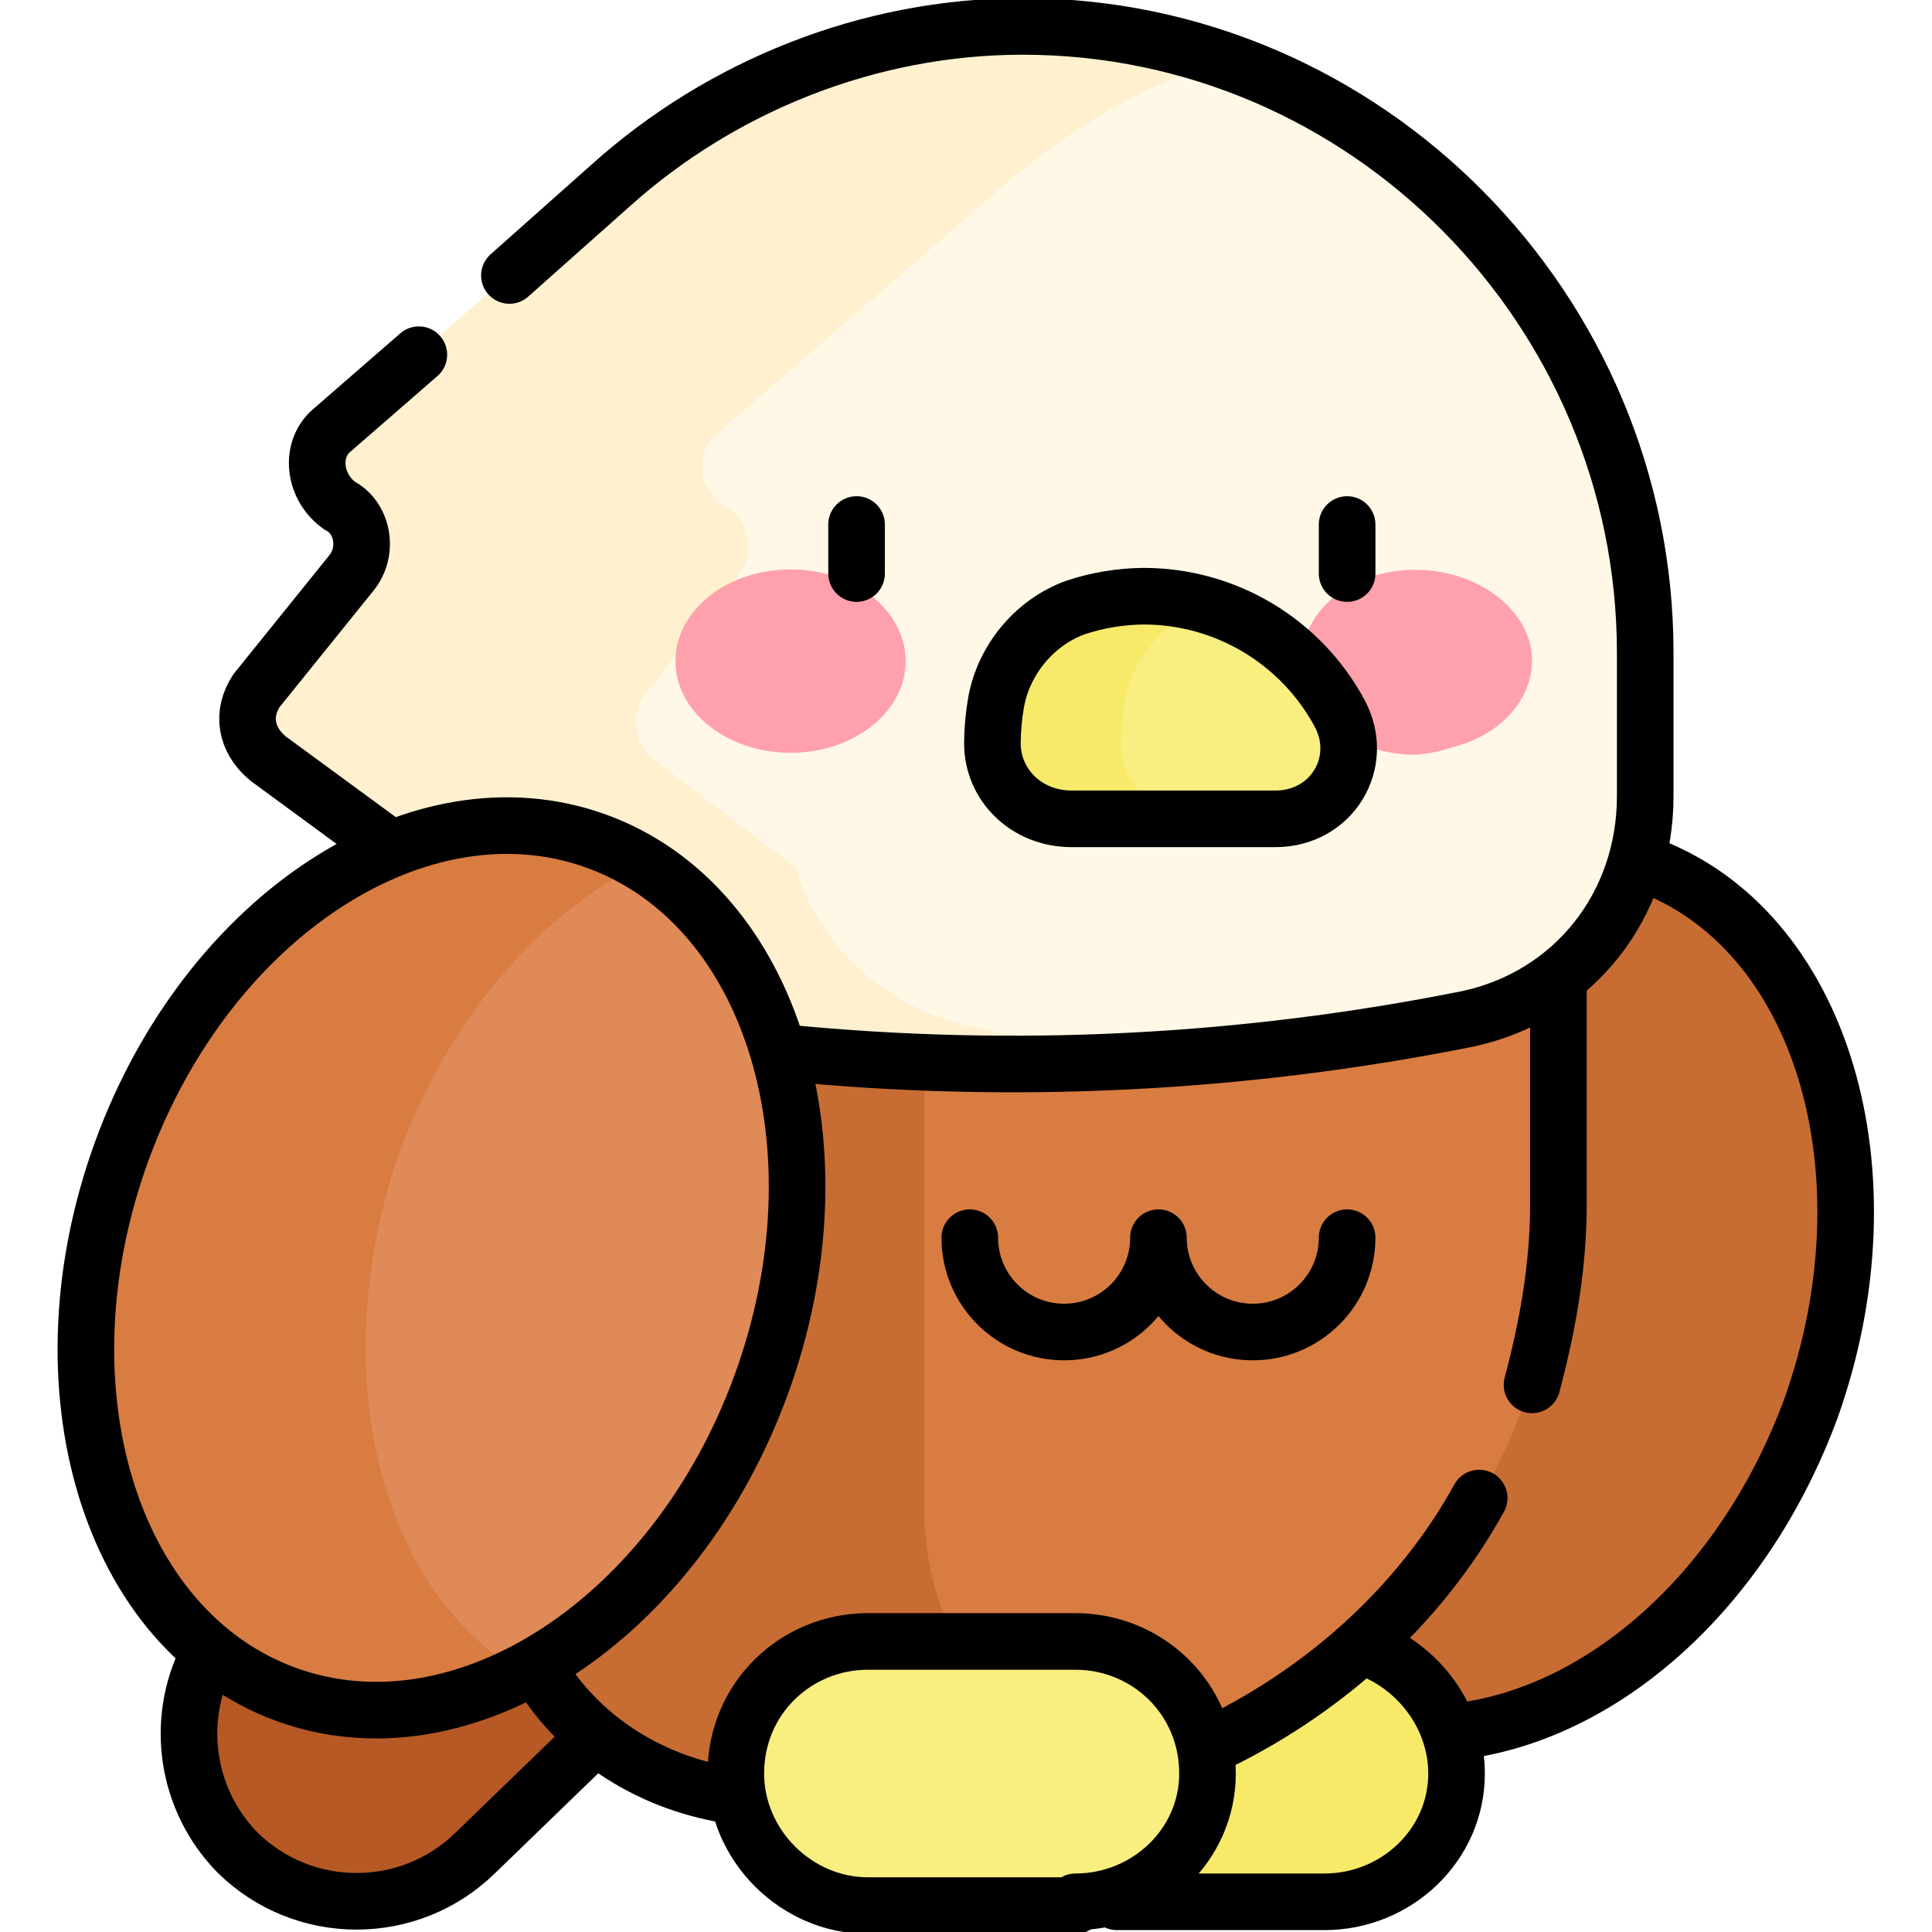
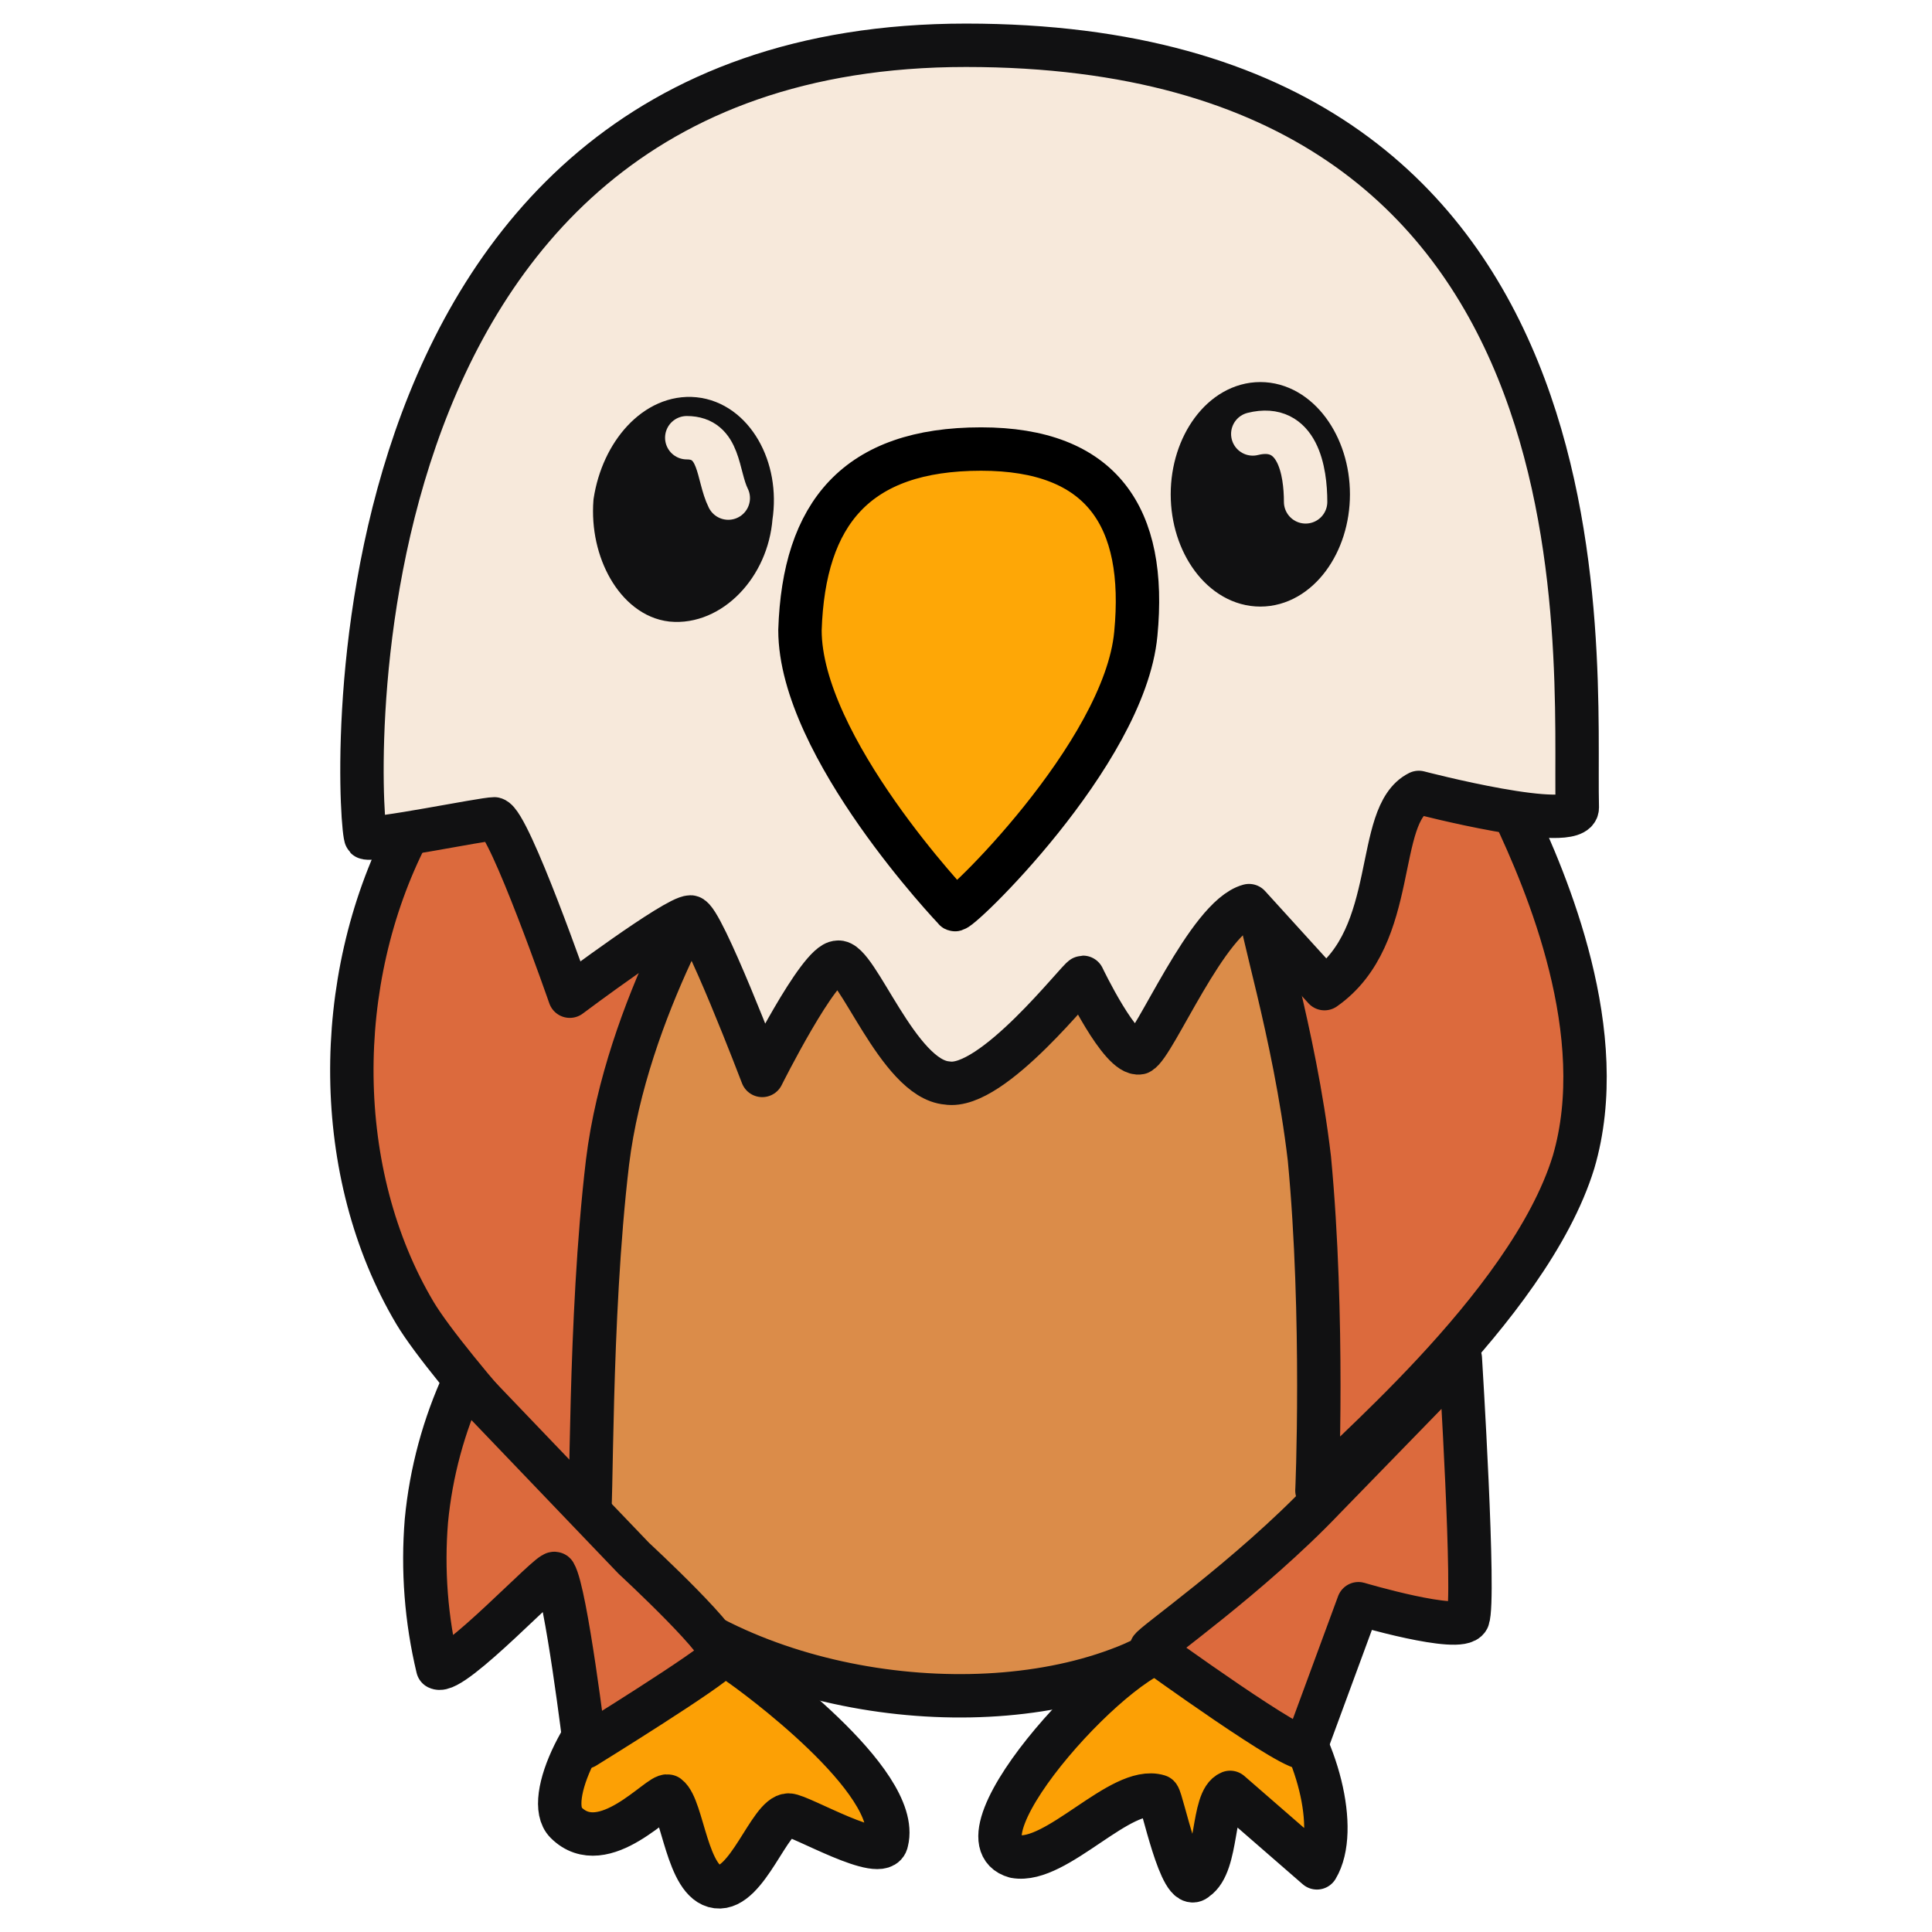
- <svg xmlns="http://www.w3.org/2000/svg" width="512" height="512">
-   <style>.B{stroke-linejoin:round}.C{stroke-width:15}.D{stroke-linecap:round}.E{stroke-miterlimit:10}</style>
-   <ellipse cx="395" cy="342.5" fill="#c76d33" rx="120.3" ry="90.2" transform="rotate(290 395 342)" />
-   <path fill="#f8ea69" d="M351 505h-55c-19 0-35-16-35-35s16-35 35-35h55c19 0 35 15 35 35s-16 35-35 35z" />
-   <path fill="#b75925" d="M63 491a45 45 0 0 1 0-63l72-72c17-18 46-18 64 0 17 17 17 46 0 63l-73 72a45 45 0 0 1-63 0z" />
-   <path fill="#d97c41" d="M255 477h-49c-42 0-76-34-76-76V231c0-42 34-76 76-76h130c42 0 77 34 77 76v88c0 87-71 158-158 158z" />
-   <path fill="#c76d33" d="M245 401V231c0-42 34-76 76-76H206c-42 0-76 34-76 76v170c0 42 34 76 76 76h49c14 0 27-2 39-5a77 77 0 0 1-49-71z" />
-   <path fill="#fff8e6" d="M271 8c-41 0-80 15-109 41l-74 65c-6 5-5 15 2 20 6 3 8 12 3 18l-25 31c-4 6-3 13 3 18l38 28c6 21 23 38 45 42a586 586 0 0 0 235-1c28-6 47-30 47-59v-38C436 82 362 8 271 8z" />
-   <path fill="#fff1cf" d="M257 272c-22-5-40-21-46-42l-38-29c-5-4-6-12-2-17l25-32c4-5 3-14-4-18s-8-14-2-19l75-65c17-15 37-27 59-34a164 164 0 0 0-53-9c-41 0-80 16-109 42l-74 65c-6 5-5 15 2 20 6 3 8 12 3 18l-25 31c-4 6-3 13 3 18l38 28c6 21 23 38 45 42a586 586 0 0 0 161 9c-20-2-40-4-58-8z" />
-   <ellipse cx="117" cy="336" fill="#df8a57" rx="120.3" ry="90.2" transform="rotate(290 117 336)" />
-   <path fill="#d97c41" d="M106 305c13-35 37-63 64-76a69 69 0 0 0-12-6c-47-17-103 20-126 82s-3 127 44 144c20 7 42 5 62-6-38-22-52-81-32-138z" />
-   <path fill="#f9ee80" d="M285 505h-55c-19 0-35-16-35-35s16-35 35-35h55a35 35 0 0 1 0 70z" />
-   <g fill="#ffa1ac">
-     <ellipse cx="209.5" cy="175.2" rx="30.5" ry="24.3" />
-     <path d="M345 175c0 14 13 25 30 25a38 38 0 0 0 10-2c12-3 21-12 21-23 0-13-14-24-31-24s-30 11-30 24z" />
-   </g>
-   <path fill="none" stroke="#000" d="M227 139v13m130-13v13" class="B C D E" />
-   <path fill="#f9ee80" d="M303 158a59 59 0 0 0-18 3c-11 4-19 14-21 25a64 64 0 0 0-1 11c0 11 9 20 21 20h54c15 0 24-15 17-28a59 59 0 0 0-52-31z" />
-   <path fill="#f8ea69" d="m297 197 1-11c2-11 10-21 21-25h1a59 59 0 0 0-17-3 59 59 0 0 0-18 3c-11 4-19 14-21 25a64 64 0 0 0-1 11c0 11 9 20 21 20h34c-11 0-21-9-21-20z" />
-   <g fill="none" stroke="#000" class="B C">
-     <path d="M436 229c47 17 66 82 44 144-18 49-56 82-95 86m-22-22c13 5 23 18 23 33h0c0 19-16 34-35 34h-55m-139-43l-31 30a45 45 0 0 1-63 0h0a45 45 0 0 1-8-52m337-42c-16 29-42 52-72 66m93-202v58c0 17-3 33-7 48M195 476c-22-3-41-15-52-33M111 94l-23 20c-6 5-5 15 2 20h0c6 3 8 12 3 18l-25 31c-4 6-3 13 3 18l30 22m107 56a614 614 0 0 0 181-9c28-6 47-30 47-59v-38C436 82 362 7 271 7h0c-41 0-80 16-109 42h0l-27 24" class="D E" />
-     <ellipse cx="117" cy="336" rx="120.3" ry="90.2" transform="rotate(290 117 336)" />
-     <path d="M285 505h-55c-19 0-35-16-35-35v0c0-20 16-35 35-35h55c19 0 35 15 35 35v0c0 19-16 34-35 34zm18-347a59 59 0 0 0-18 3c-11 4-19 14-21 25a64 64 0 0 0-1 11v0c0 11 9 20 21 20h54c15 0 24-15 17-28a59 59 0 0 0-52-31zm54 170a25 25 0 0 1-50 0 25 25 0 0 1-50 0" class="D E" />
-   </g>
+ <svg xmlns="http://www.w3.org/2000/svg" version="1.2" viewBox="0 0 512 512">
+   <style>.c{fill:#dc6a3d;stroke:#111112;stroke-linecap:round;stroke-linejoin:round;stroke-width:11.5}</style>
+   <path d="M300 441c-40 17-104 8-136-25-57-56-52-189 29-223 108-45 182 56 174 153-3 42-31 79-67 95z" style="fill:#db8c49;stroke:#111112;stroke-linecap:round;stroke-linejoin:round;stroke-width:11.5" />
+   <path d="M311 437c-12-2-60 50-42 55 11 2 28-19 38-16 1 1 6 26 10 22 6-4 4-21 9-23l23 20c6-10 0-33-11-46-8-11-21-12-27-12zm-115 4c3 2 43 31 39 47-1 6-23-7-26-7-5 0-11 20-19 19s-9-21-13-24c-2-1-17 17-27 7-6-6 5-29 20-40 12-9 23-5 26-2z" style="fill:#fca005;stroke:#111112;stroke-linecap:round;stroke-linejoin:round;stroke-width:11.5" />
+   <path d="M108 221c-20 39-20 90 2 127 9 15 46 55 46 55 1-1 0-53 5-95 5-41 30-80 30-80-8 0-73-27-83-7zm226 19c-1 3 9 33 13 67 4 42 2 89 2 88 4-6 56-48 68-87 10-34-7-74-16-93-10-23-54-17-67 25z" class="c" />
+   <path d="M305 437s40 29 41 26l14-38s27 8 29 4c2-5-2-69-2-69l-36 37c-20 21-46 39-46 40zm-137-24s26 24 23 26c-2 3-36 24-36 24s-5-41-8-46c-1-1-27 27-31 25a124 124 0 0 1-3-39 114 114 0 0 1 10-37z" class="c" />
+   <path d="M418 214c-1-40 13-202-162-202S95 220 97 222c2 1 31-5 34-5 4 1 20 47 20 47s28-21 32-21c3 0 19 42 19 42s15-30 20-30c5-1 16 31 29 32 12 2 35-28 36-28 0 0 10 21 15 20 4-2 18-36 29-39l20 22c20-14 13-46 25-52 0 0 42 11 42 4z" style="fill:#f7e9db;stroke:#111112;stroke-linecap:round;stroke-linejoin:round;stroke-width:11.5" />
+   <path d="M316 131c0-13 8-24 18-24s18 11 18 24-8 24-18 24-18-11-18-24zm-153 2c2-13 11-23 21-22s17 13 15 26c-1 13-11 23-21 22-9-1-16-13-15-26z" style="fill:#111112;stroke:#111112;stroke-linejoin:round;stroke-width:11.5" />
+   <path fill-rule="evenodd" d="M332 115c12-3 14 10 14 18" style="fill:none;stroke:#f7e9db;stroke-linecap:round;stroke-linejoin:round;stroke-width:11.5" />
+   <path d="M182 116c9 0 8 10 11 16" style="fill:#fea706;stroke:#f7e9db;stroke-linecap:round;stroke-linejoin:round;stroke-width:11.5" />
+   <path d="M253 241s-41-43-41-74c1-31 15-48 48-48 32 0 44 18 41 49-3 32-48 75-48 73z" style="fill:#fea706;stroke:#000;stroke-linecap:round;stroke-linejoin:round;stroke-width:11.5" />
</svg>
